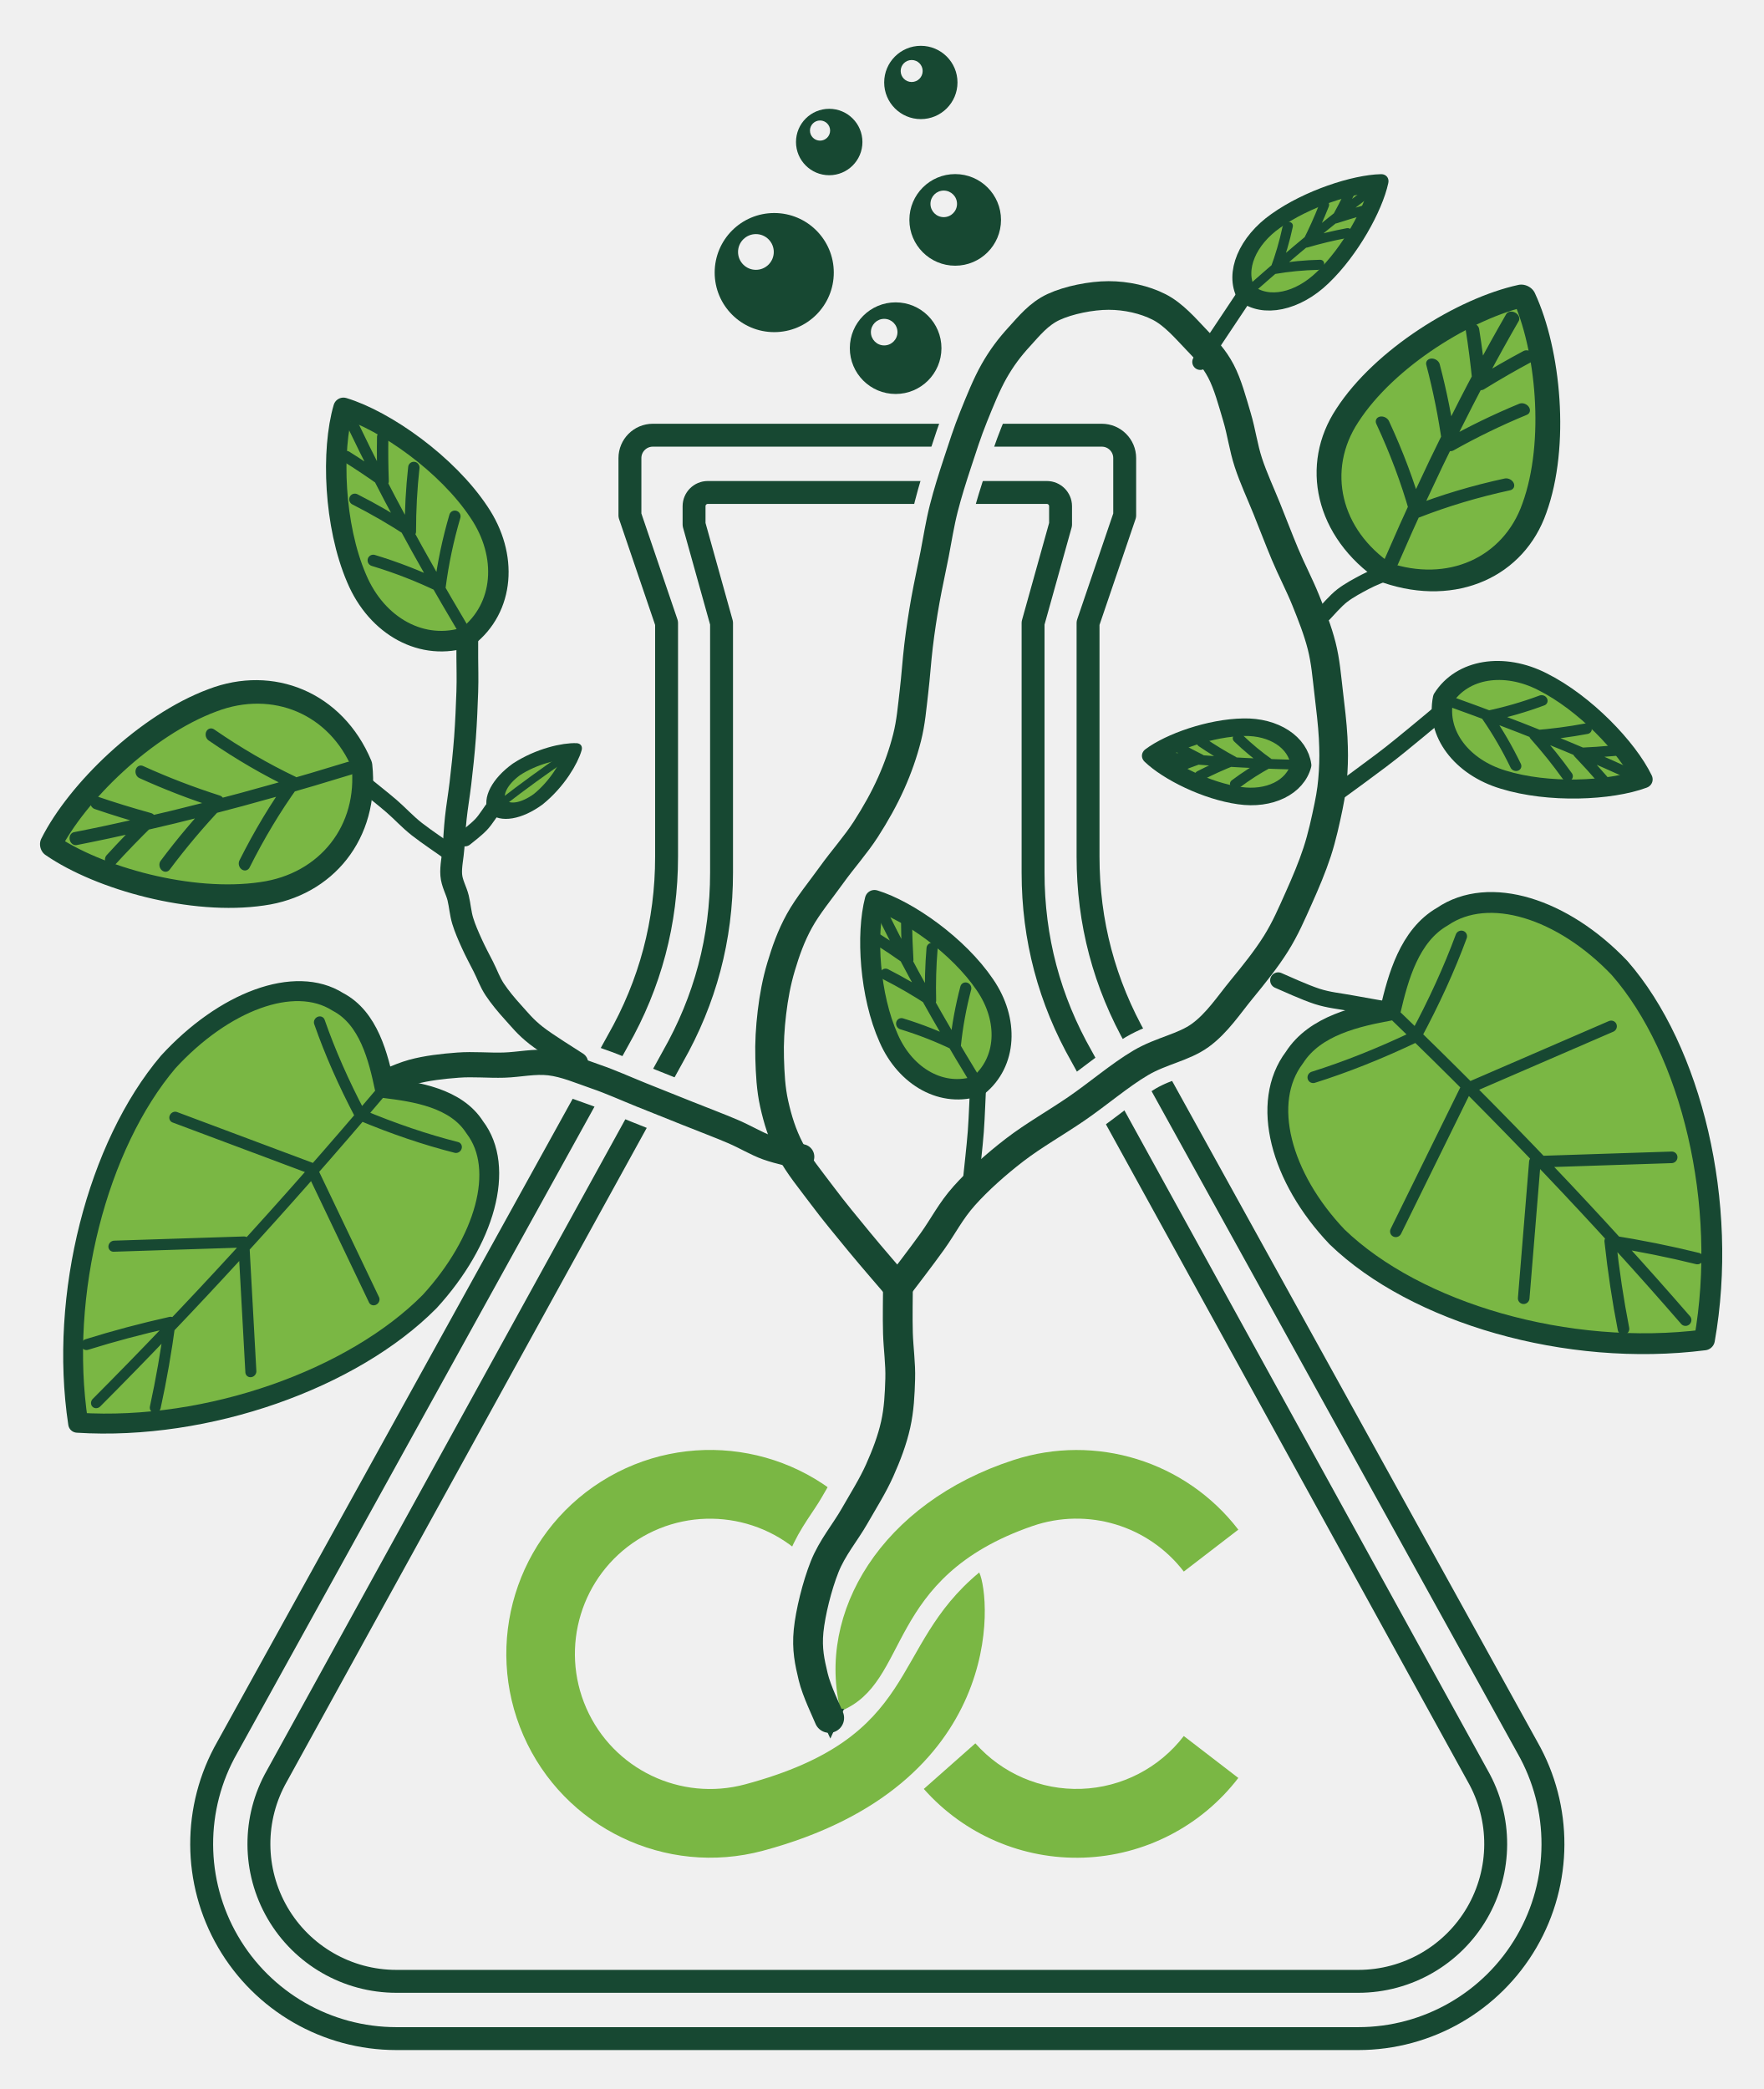
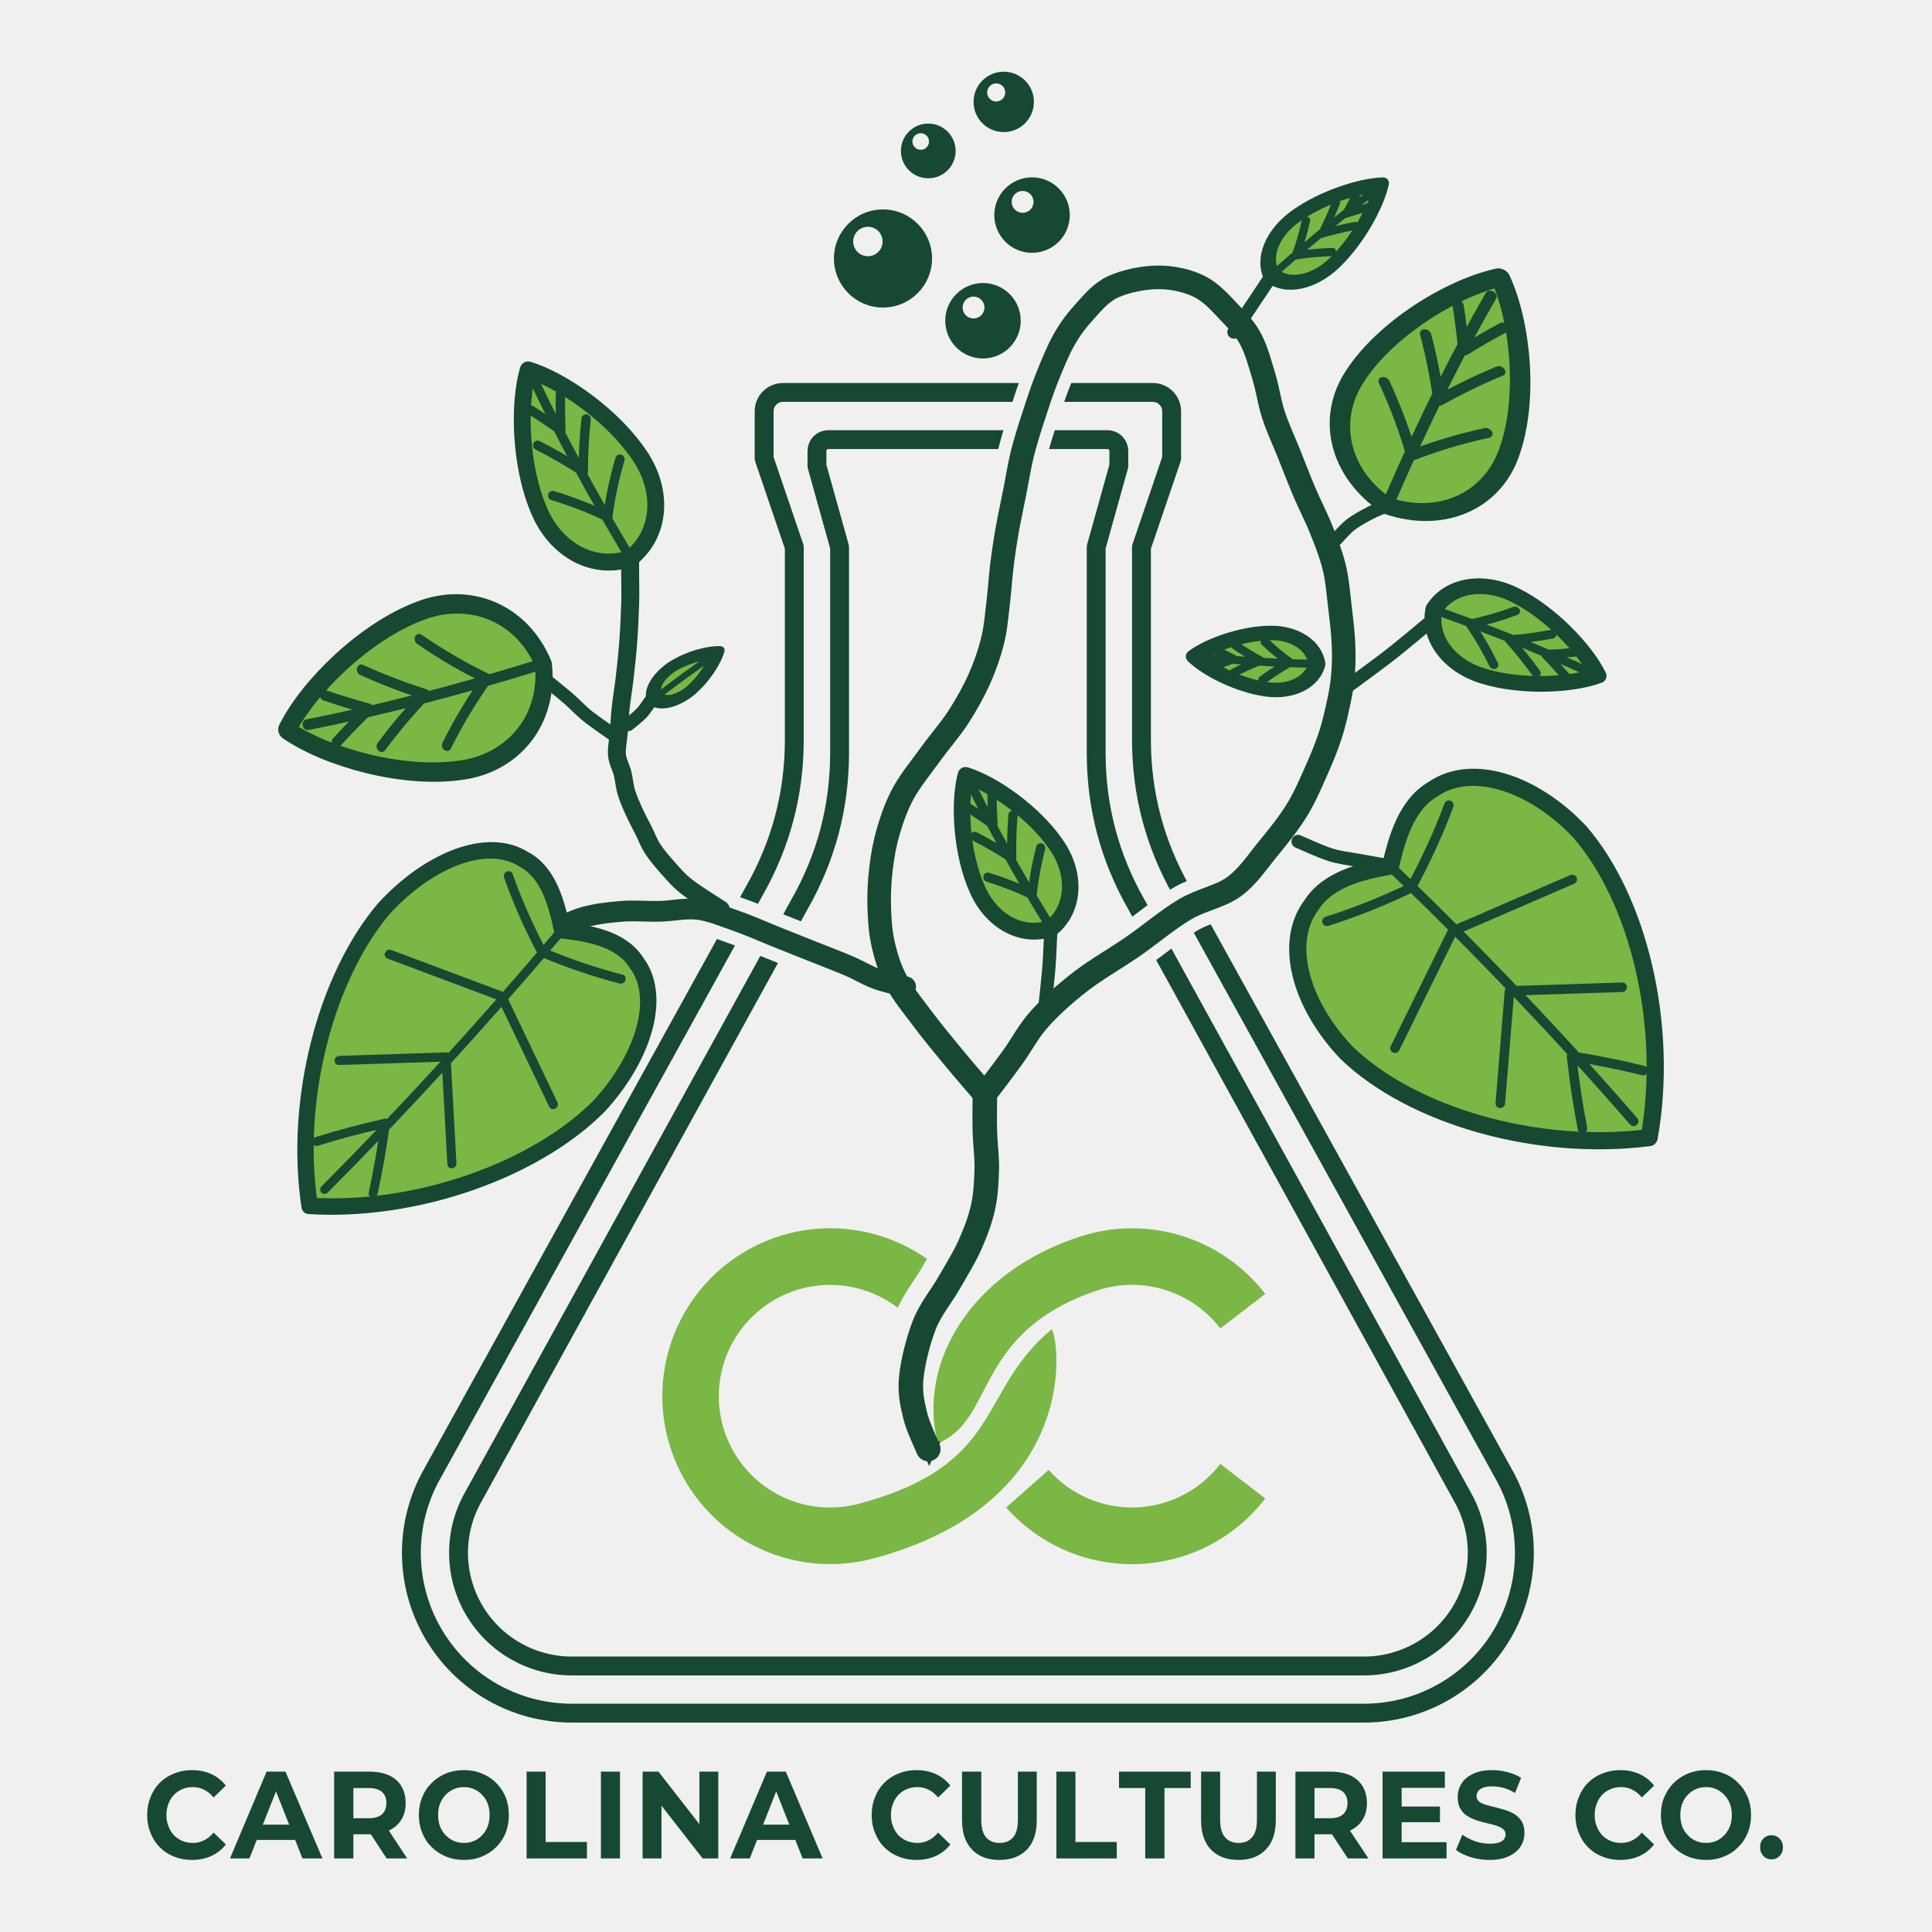
- <svg xmlns="http://www.w3.org/2000/svg" viewBox="130 18 770 912" width="770" height="912" role="img" aria-labelledby="cc-title">
+ <svg xmlns="http://www.w3.org/2000/svg" viewBox="0 0 1024 1024" width="1024" height="1024" role="img" aria-labelledby="cc-title">
  <defs>
    <mask id="cut-flask" maskUnits="userSpaceOnUse" x="0" y="0" width="1024" height="1024">
      <rect x="0" y="0" width="1024" height="1024" fill="#fff" />
      <path id="loop-cut" class="cut" d="M522 580 C519.2 576.7 510.5 566.7 505 560 C499.5 553.3 494 546.7 489 540 C484 533.3 478.5 526.7 475 520 C471.5 513.3 469.5 506.7 468 500 C466.5 493.3 466.2 486.7 466 480 C465.8 473.3 466.2 466.7 467 460 C467.8 453.3 469 446.7 471 440 C473 433.3 475.3 426.7 479 420 C482.7 413.3 488.2 406.7 493 400 C497.8 393.3 503.7 386.7 508 380 C512.3 373.3 516 366.7 519 360 C522 353.3 524.3 346.7 526 340 C527.7 333.3 528.2 326.7 529 320 C529.8 313.3 530.2 306.7 531 300 C531.8 293.3 532.8 286.7 534 280 C535.2 273.3 536.7 266.7 538 260 C539.3 253.3 540.3 246.7 542 240 C543.7 233.3 545.8 226.7 548 220 C550.2 213.3 552.3 206.7 555 200 C557.7 193.3 560.7 185.8 564 180 C567.3 174.2 570.7 169.7 575 165 C579.3 160.3 583.5 155 590 152 C596.5 149 606.3 147 614 147 C621.7 147 629.7 148.8 636 152 C642.3 155.2 647.5 161.3 652 166 C656.5 170.7 660 174.3 663 180 C666 185.7 668 193.3 670 200 C672 206.7 672.8 213.3 675 220 C677.2 226.7 680.3 233.3 683 240 C685.7 246.7 688.2 253.3 691 260 C693.8 266.7 697.3 273.3 700 280 C702.7 286.7 705.3 293.3 707 300 C708.7 306.7 709.2 313.3 710 320 C710.8 326.7 711.7 334.2 712 340 C712.3 345.8 712.3 350 712 355 C711.7 360 711.2 364.2 710 370 C708.8 375.8 707.2 383.3 705 390 C702.8 396.7 700 403.3 697 410 C694 416.7 691.2 423.3 687 430 C682.8 436.7 677.5 443.3 672 450 C666.5 456.7 661.3 464.7 654 470 C646.7 475.3 637 476.7 628 482 C619 487.3 609.2 495.7 600 502 C590.8 508.3 581.2 513.7 573 520 C564.8 526.3 557 533.3 551 540 C545 546.7 541.8 553.3 537 560 C532.2 566.7 524.5 576.7 522 580 Z" pathLength="100" fill="none" stroke="#000" stroke-width="26" stroke-linecap="round" stroke-linejoin="round" />
      <path id="vine-left-cut" class="cut" d="M480 523 C477.5 522.3 470 520.8 465 519 C460 517.2 455.8 514.5 450 512 C444.2 509.5 436.7 506.7 430 504 C423.3 501.3 416.7 498.7 410 496 C403.3 493.3 396.7 490.3 390 488 C383.3 485.7 376.7 482.8 370 482 C363.3 481.2 356.7 482.8 350 483 C343.3 483.2 336.7 482.5 330 483 C323.3 483.5 316.2 484.3 310 486 C303.8 487.7 295.8 491.8 293 493" pathLength="100" fill="none" stroke="#000" stroke-width="25" stroke-linecap="round" stroke-linejoin="round" />
    </mask>
    <mask id="cut-left-c" maskUnits="userSpaceOnUse" x="0" y="0" width="1024" height="1024">
      <rect x="0" y="0" width="1024" height="1024" fill="#fff" />
      <path id="stem-cut" class="cut" d="M483 730 C484.2 725.3 486.7 710.3 490 702 C493.3 693.7 499 687 503 680 C507 673 511 666.7 514 660 C517 653.3 519.5 646.7 521 640 C522.5 633.3 522.8 626.7 523 620 C523.2 613.3 522.2 606.7 522 600 C521.8 593.3 522 583.3 522 580" pathLength="100" fill="none" stroke="#000" stroke-width="33" stroke-linecap="round" stroke-linejoin="round" />
    </mask>
  </defs>
  <g id="flask" fill="none" stroke="#174832" stroke-width="10" stroke-linejoin="round" mask="url(#cut-flask)">
    <path id="flask-outer" class="flask" d="M415 208 H611 A10 10 0 0 1 621 218 V243 L605 290 V392 Q605 435 626.3 472.4 L796.8 780.9 A85 85 0 0 1 723 908 H303 A85 85 0 0 1 229.2 780.9 L399.7 472.4 Q421 435 421 392 V290 L405 243 V218 A10 10 0 0 1 415 208 Z" pathLength="100" />
    <path id="flask-inner" class="flask" d="M439 233 H587 A6 6 0 0 1 593 239 V247 L581 290 V399 Q581 442 602.3 479.4 L775.1 793.3 A60 60 0 0 1 723 883 H303 A60 60 0 0 1 250.9 793.3 L423.7 479.4 Q445 442 445 399 V290 L433 247 V239 A6 6 0 0 1 439 233 Z" pathLength="100" />
  </g>
  <g id="monogram" fill="#7ab744">
    <path id="c-left" d="M507.2 681.6 A89 89 0 1 0 463 826 C569.3 797.5 562.7 715.7 557.5 704.5 C517.7 737.4 532.7 776.2 455.3 797 A59 59 0 1 1 484.5 701.3 Z" mask="url(#cut-left-c)" />
    <path id="c-right-top" d="M670.6 685.8 A89 89 0 0 0 572.5 655.4 C514.8 674.1 486.2 722.1 497 765 C527.9 752.5 515.6 706.7 580.8 684.2 A59 59 0 0 1 646.8 704.1 Z" />
    <path id="c-right-bottom" d="M670.6 794.2 A89 89 0 0 1 533.3 799 L555.8 779.1 A59 59 0 0 0 646.8 775.9 Z" />
  </g>
  <g id="vines">
    <path id="stem" class="vine" d="M492 768 C490.8 765 486.5 756.3 485 750 C483.5 743.7 482.2 738 483 730 C483.8 722 486.7 710.3 490 702 C493.3 693.7 499 687 503 680 C507 673 511 666.7 514 660 C517 653.3 519.5 646.7 521 640 C522.5 633.3 522.8 626.7 523 620 C523.2 613.3 522.2 606.7 522 600 C521.8 593.3 522 583.3 522 580" pathLength="100" fill="none" stroke="#174832" stroke-width="13" stroke-linecap="round" stroke-linejoin="round" />
    <path id="tip" d="M486.5 764 L498.5 764 L492.5 777 Z" fill="#174832" />
    <path id="loop" class="vine" d="M522 580 C519.2 576.7 510.5 566.7 505 560 C499.5 553.3 494 546.7 489 540 C484 533.3 478.5 526.7 475 520 C471.5 513.3 469.5 506.7 468 500 C466.5 493.3 466.2 486.7 466 480 C465.8 473.3 466.2 466.7 467 460 C467.8 453.3 469 446.7 471 440 C473 433.3 475.3 426.7 479 420 C482.7 413.3 488.2 406.7 493 400 C497.8 393.3 503.7 386.7 508 380 C512.3 373.3 516 366.7 519 360 C522 353.3 524.3 346.7 526 340 C527.7 333.3 528.2 326.7 529 320 C529.8 313.3 530.2 306.7 531 300 C531.8 293.3 532.8 286.7 534 280 C535.2 273.3 536.7 266.7 538 260 C539.3 253.3 540.3 246.7 542 240 C543.7 233.3 545.8 226.7 548 220 C550.2 213.3 552.3 206.7 555 200 C557.7 193.3 560.7 185.8 564 180 C567.3 174.2 570.7 169.7 575 165 C579.3 160.3 583.5 155 590 152 C596.5 149 606.3 147 614 147 C621.7 147 629.7 148.8 636 152 C642.3 155.2 647.5 161.3 652 166 C656.5 170.7 660 174.3 663 180 C666 185.7 668 193.3 670 200 C672 206.7 672.8 213.3 675 220 C677.2 226.7 680.3 233.3 683 240 C685.7 246.7 688.2 253.3 691 260 C693.8 266.7 697.3 273.3 700 280 C702.7 286.7 705.3 293.3 707 300 C708.7 306.7 709.2 313.3 710 320 C710.8 326.7 711.7 334.2 712 340 C712.3 345.8 712.3 350 712 355 C711.7 360 711.2 364.2 710 370 C708.8 375.8 707.2 383.3 705 390 C702.8 396.7 700 403.3 697 410 C694 416.7 691.2 423.3 687 430 C682.8 436.7 677.5 443.3 672 450 C666.5 456.7 661.3 464.7 654 470 C646.7 475.3 637 476.7 628 482 C619 487.3 609.2 495.7 600 502 C590.8 508.3 581.2 513.7 573 520 C564.8 526.3 557 533.3 551 540 C545 546.7 541.8 553.3 537 560 C532.2 566.7 524.5 576.7 522 580 Z" pathLength="100" fill="none" stroke="#174832" stroke-width="12.5" stroke-linecap="round" stroke-linejoin="round" />
    <path id="vine-left" class="vine" d="M480 523 C477.5 522.3 470 520.8 465 519 C460 517.2 455.8 514.5 450 512 C444.2 509.5 436.7 506.7 430 504 C423.3 501.3 416.7 498.7 410 496 C403.3 493.3 396.7 490.3 390 488 C383.3 485.7 376.7 482.8 370 482 C363.3 481.2 356.7 482.8 350 483 C343.3 483.2 336.7 482.5 330 483 C323.3 483.5 316.2 484.3 310 486 C303.8 487.7 295.8 491.8 293 493" pathLength="100" fill="none" stroke="#174832" stroke-width="11" stroke-linecap="round" stroke-linejoin="round" />
    <path id="branch-left" class="vine" d="M382 482 C379 480 368.7 473.7 364 470 C359.3 466.3 357 463.3 354 460 C351 456.7 348.2 453.3 346 450 C343.8 446.7 342.7 443.3 341 440 C339.3 436.7 337.5 433.3 336 430 C334.5 426.7 333 423.3 332 420 C331 416.7 330.8 413.3 330 410 C329.2 406.7 327.3 403.7 327 400 C326.7 396.3 327.7 392.2 328 388 C328.3 383.8 328.5 379.7 329 375 C329.5 370.3 330.3 365.8 331 360 C331.7 354.2 332.5 346.7 333 340 C333.5 333.3 333.8 325.8 334 320 C334.2 314.2 334 309 334 305 C334 301 334 297.5 334 296" pathLength="100" fill="none" stroke="#174832" stroke-width="9.5" stroke-linecap="round" stroke-linejoin="round" />
    <g id="petioles">
      <path id="pet-l-mid" class="petiole" d="M326 390 C323.7 388.3 316.2 383.3 312 380 C307.8 376.7 304.7 373.2 301 370 C297.3 366.8 291.8 362.5 290 361" pathLength="100" fill="none" stroke="#174832" stroke-width="7" stroke-linecap="round" stroke-linejoin="round" />
      <path id="pet-l-bud" class="petiole" d="M333 384 C334.2 383 337.8 380.3 340 378 C342.2 375.7 344.3 372 346 370 C347.7 368 349.3 366.7 350 366" pathLength="100" fill="none" stroke="#174832" stroke-width="7" stroke-linecap="round" stroke-linejoin="round" />
      <path id="pet-center" class="petiole" d="M554 532 C554.3 528.7 555.5 518.7 556 512 C556.5 505.3 556.8 495.3 557 492" pathLength="100" fill="none" stroke="#174832" stroke-width="7" stroke-linecap="round" stroke-linejoin="round" />
      <path id="pet-r-big" class="petiole" d="M688 446 C690.8 447.2 699.7 451.3 705 453 C710.3 454.7 714.7 455 720 456 C725.3 457 734.2 458.5 737 459" pathLength="100" fill="none" stroke="#174832" stroke-width="7" stroke-linecap="round" stroke-linejoin="round" />
      <path id="pet-r-mid" class="petiole" d="M714 364 C717.2 361.7 727.3 354.3 733 350 C738.7 345.7 743.5 341.7 748 338 C752.5 334.3 758 329.7 760 328" pathLength="100" fill="none" stroke="#174832" stroke-width="7" stroke-linecap="round" stroke-linejoin="round" />
      <path id="pet-r-upper" class="petiole" d="M708 286 C709.3 284.7 713 280.3 716 278 C719 275.7 722.8 273.7 726 272 C729.2 270.3 733.5 268.7 735 268" pathLength="100" fill="none" stroke="#174832" stroke-width="7" stroke-linecap="round" stroke-linejoin="round" />
      <path id="pet-r-top" class="petiole" d="M654 176 C655.3 174 659.3 168 662 164 C664.7 160 668 155 670 152 C672 149 673.3 147 674 146" pathLength="100" fill="none" stroke="#174832" stroke-width="7" stroke-linecap="round" stroke-linejoin="round" />
    </g>
  </g>
  <g id="leaves">
    <g id="leaf-l-top" class="leaf" transform="translate(334 296) rotate(-118.4) scale(1.136 1.125)">
      <g class="leaf-grow">
        <path class="leaf-shape" d="M0 0 C3 -18 20 -29 40 -27 C62 -25 88 -12 100 0 C88 12 62 25 40 27 C20 29 3 18 0 0 Z" fill="#7ab744" stroke="#174832" stroke-width="7.92" stroke-linejoin="round" />
        <path class="leaf-veins" d="M4 0 Q52 -2 92 0 M22 0 Q33 -8 43 -18 M22 0 Q33 8 43 18 M46 0 Q57 -6 67 -13 M46 0 Q57 6 67 13 M68 0 Q76 -4 83 -8 M68 0 Q76 4 83 8" fill="none" stroke="#174832" stroke-width="4.40" stroke-linecap="round" />
      </g>
    </g>
    <g id="leaf-l-mid" class="leaf" transform="translate(288 352) rotate(165.6) scale(1.404 1.615)">
      <g class="leaf-grow">
        <path class="leaf-shape" d="M0 0 C3 -18 20 -29 40 -27 C62 -25 88 -12 100 0 C88 12 62 25 40 27 C20 29 3 18 0 0 Z" fill="#7ab744" stroke="#174832" stroke-width="6.41" stroke-linejoin="round" />
        <path class="leaf-veins" d="M4 0 Q52 -2 92 0 M22 0 Q33 -8 43 -18 M22 0 Q33 8 43 18 M46 0 Q57 -6 67 -13 M46 0 Q57 6 67 13 M68 0 Q76 -4 83 -8 M68 0 Q76 4 83 8" fill="none" stroke="#174832" stroke-width="3.56" stroke-linecap="round" />
      </g>
    </g>
    <g id="leaf-l-bud" class="leaf" transform="translate(347 370) rotate(-36) scale(0.408 0.269)">
      <g class="leaf-grow">
        <path class="leaf-shape" d="M0 0 C2 -18 18 -30 40 -30 C66 -28 90 -12 100 0 C90 12 66 28 40 30 C18 30 2 18 0 0 Z" fill="#7ab744" stroke="#174832" stroke-width="22.06" stroke-linejoin="round" />
        <path class="leaf-veins" d="M6 0 Q50 -2 90 0" fill="none" stroke="#174832" stroke-width="12.25" stroke-linecap="round" />
      </g>
    </g>
    <g id="leaf-l-big" class="leaf" transform="translate(298 493) rotate(132.5) scale(1.982 1.843)">
      <g class="leaf-grow">
        <path class="leaf-shape" d="M0 0 C-4 -6 -9 -14 -7 -22 C-5 -34 10 -42 28 -42 C52 -41 82 -24 100 0 C82 24 52 41 28 42 C10 42 -5 34 -7 22 C-9 14 -4 6 0 0 Z" fill="#7ab744" stroke="#174832" stroke-width="4.54" stroke-linejoin="round" />
        <path class="leaf-veins" d="M2 0 Q50 -2 94 0 M8 0 Q4 -12 -1 -22 M8 0 Q4 12 -1 22 M24 0 Q30 -16 36 -32 M24 0 Q30 16 36 32 M46 0 Q56 -11 66 -22 M46 0 Q56 11 66 22 M70 0 Q78 -6 86 -11 M70 0 Q78 6 86 11" fill="none" stroke="#174832" stroke-width="2.52" stroke-linecap="round" />
      </g>
    </g>
    <g id="leaf-center" class="leaf" transform="translate(557 492) rotate(-119.1) scale(0.927 0.890)">
      <g class="leaf-grow">
        <path class="leaf-shape" d="M0 0 C3 -18 20 -29 40 -27 C62 -25 88 -12 100 0 C88 12 62 25 40 27 C20 29 3 18 0 0 Z" fill="#7ab744" stroke="#174832" stroke-width="9.71" stroke-linejoin="round" />
        <path class="leaf-veins" d="M4 0 Q52 -2 92 0 M22 0 Q33 -8 43 -18 M22 0 Q33 8 43 18 M46 0 Q57 -6 67 -13 M46 0 Q57 6 67 13 M68 0 Q76 -4 83 -8 M68 0 Q76 4 83 8" fill="none" stroke="#174832" stroke-width="5.40" stroke-linecap="round" />
      </g>
    </g>
    <g id="leaf-r-top" class="leaf" transform="translate(674 146) rotate(-39.6) scale(0.753 0.595)">
      <g class="leaf-grow">
        <path class="leaf-shape" d="M0 0 C3 -18 20 -29 40 -27 C62 -25 88 -12 100 0 C88 12 62 25 40 27 C20 29 3 18 0 0 Z" fill="#7ab744" stroke="#174832" stroke-width="11.95" stroke-linejoin="round" />
        <path class="leaf-veins" d="M4 0 Q52 -2 92 0 M22 0 Q33 -8 43 -18 M22 0 Q33 8 43 18 M46 0 Q57 -6 67 -13 M46 0 Q57 6 67 13 M68 0 Q76 -4 83 -8 M68 0 Q76 4 83 8" fill="none" stroke="#174832" stroke-width="6.64" stroke-linecap="round" />
      </g>
    </g>
    <g id="leaf-r-upper" class="leaf" transform="translate(735 268) rotate(-63.6) scale(1.351 1.688)">
      <g class="leaf-grow">
        <path class="leaf-shape" d="M0 0 C3 -18 20 -29 40 -27 C62 -25 88 -12 100 0 C88 12 62 25 40 27 C20 29 3 18 0 0 Z" fill="#7ab744" stroke="#174832" stroke-width="6.66" stroke-linejoin="round" />
        <path class="leaf-veins" d="M4 0 Q52 -2 92 0 M22 0 Q33 -8 43 -18 M22 0 Q33 8 43 18 M46 0 Q57 -6 67 -13 M46 0 Q57 6 67 13 M68 0 Q76 -4 83 -8 M68 0 Q76 4 83 8" fill="none" stroke="#174832" stroke-width="3.70" stroke-linecap="round" />
      </g>
    </g>
    <g id="leaf-r-neck" class="leaf" transform="translate(698 352) rotate(-176.5) scale(0.651 0.554)">
      <g class="leaf-grow">
        <path class="leaf-shape" d="M0 0 C3 -18 20 -29 40 -27 C62 -25 88 -12 100 0 C88 12 62 25 40 27 C20 29 3 18 0 0 Z" fill="#7ab744" stroke="#174832" stroke-width="13.82" stroke-linejoin="round" />
        <path class="leaf-veins" d="M4 0 Q52 -2 92 0 M22 0 Q33 -8 43 -18 M22 0 Q33 8 43 18 M46 0 Q57 -6 67 -13 M46 0 Q57 6 67 13 M68 0 Q76 -4 83 -8 M68 0 Q76 4 83 8" fill="none" stroke="#174832" stroke-width="7.68" stroke-linecap="round" />
      </g>
    </g>
    <g id="leaf-r-mid" class="leaf" transform="translate(760 323) rotate(21.9) scale(0.938 0.853)">
      <g class="leaf-grow">
        <path class="leaf-shape" d="M0 0 C3 -18 20 -29 40 -27 C62 -25 88 -12 100 0 C88 12 62 25 40 27 C20 29 3 18 0 0 Z" fill="#7ab744" stroke="#174832" stroke-width="9.60" stroke-linejoin="round" />
        <path class="leaf-veins" d="M4 0 Q52 -2 92 0 M22 0 Q33 -8 43 -18 M22 0 Q33 8 43 18 M46 0 Q57 -6 67 -13 M46 0 Q57 6 67 13 M68 0 Q76 -4 83 -8 M68 0 Q76 4 83 8" fill="none" stroke="#174832" stroke-width="5.33" stroke-linecap="round" />
      </g>
    </g>
    <g id="leaf-r-big" class="leaf" transform="translate(737 459) rotate(46.4) scale(1.988 2.027)">
      <g class="leaf-grow">
        <path class="leaf-shape" d="M0 0 C-4 -6 -9 -14 -7 -22 C-5 -34 10 -42 28 -42 C52 -41 82 -24 100 0 C82 24 52 41 28 42 C10 42 -5 34 -7 22 C-9 14 -4 6 0 0 Z" fill="#7ab744" stroke="#174832" stroke-width="4.53" stroke-linejoin="round" />
        <path class="leaf-veins" d="M2 0 Q50 -2 94 0 M8 0 Q4 -12 -1 -22 M8 0 Q4 12 -1 22 M24 0 Q30 -16 36 -32 M24 0 Q30 16 36 32 M46 0 Q56 -11 66 -22 M46 0 Q56 11 66 22 M70 0 Q78 -6 86 -11 M70 0 Q78 6 86 11" fill="none" stroke="#174832" stroke-width="2.52" stroke-linecap="round" />
      </g>
    </g>
  </g>
  <g id="bubbles">
    <path class="bubble" style="--i:0" fill-rule="evenodd" fill="#174832" d="M516 54 a16 16 0 1 0 32 0 a16 16 0 1 0 -32 0 Z M523.2 49 a4.8 4.8 0 1 0 9.6 0 a4.8 4.8 0 1 0 -9.6 0 Z" />
    <path class="bubble" style="--i:1" fill-rule="evenodd" fill="#174832" d="M477.5 80 a14.5 14.5 0 1 0 29 0 a14.5 14.5 0 1 0 -29 0 Z M483.6 75 a4.4 4.4 0 1 0 8.8 0 a4.4 4.4 0 1 0 -8.8 0 Z" />
    <path class="bubble" style="--i:2" fill-rule="evenodd" fill="#174832" d="M527 114 a20 20 0 1 0 40 0 a20 20 0 1 0 -40 0 Z M536.2 107 a5.8 5.8 0 1 0 11.6 0 a5.8 5.8 0 1 0 -11.6 0 Z" />
    <path class="bubble" style="--i:3" fill-rule="evenodd" fill="#174832" d="M442 137 a26 26 0 1 0 52 0 a26 26 0 1 0 -52 0 Z M452.2 128 a7.8 7.8 0 1 0 15.6 0 a7.8 7.8 0 1 0 -15.6 0 Z" />
    <path class="bubble" style="--i:4" fill-rule="evenodd" fill="#174832" d="M501 170 a20 20 0 1 0 40 0 a20 20 0 1 0 -40 0 Z M510.2 163 a5.8 5.8 0 1 0 11.6 0 a5.8 5.8 0 1 0 -11.6 0 Z" />
  </g>
+   <g id="wordmark">
+     <path d="M101.7 985.8Q96.6 985.8 92.2 984Q87.9 982.3 84.7 979.1Q81.5 975.9 79.8 971.5Q78 967.2 78 962Q78 956.8 79.8 952.5Q81.5 948.1 84.7 944.9Q87.9 941.7 92.3 940Q96.6 938.2 101.7 938.2Q107.4 938.2 112 940.3Q116.6 942.4 119.7 946.4L113.2 952.7Q111 950 108.2 948.6Q105.5 947.2 102.2 947.2Q99.1 947.2 96.6 948.3Q94 949.4 92.2 951.3Q90.3 953.3 89.3 956Q88.2 958.7 88.2 962Q88.2 965.3 89.3 968Q90.3 970.7 92.2 972.7Q94 974.6 96.6 975.7Q99.1 976.8 102.2 976.8Q105.5 976.8 108.2 975.4Q111 974 113.2 971.3L119.7 977.6Q116.6 981.6 112 983.7Q107.4 985.8 101.7 985.8ZM121.9 985 141.3 939H151.3L170.9 985H160.3L144.3 944.4H148.3L132.2 985ZM131.6 975.2 134.3 967.1H156.8L159.5 975.2ZM177.1 985V939H195.8Q204.9 939 210 943.4Q215 947.9 215 955.7Q215 960.8 212.7 964.5Q210.4 968.2 206.2 970.2Q201.9 972.2 196 972.2H182.7L187.3 967.5V985ZM204.9 985 194 968.3H204.8L215.8 985ZM187.3 968.7 182.7 963.7H195.5Q200.1 963.7 202.5 961.6Q204.8 959.4 204.8 955.7Q204.8 951.9 202.5 949.8Q200.1 947.7 195.5 947.7H182.7L187.3 942.6ZM245.9 985.8Q240.7 985.8 236.4 984Q232 982.2 228.8 979Q225.5 975.8 223.8 971.5Q222 967.1 222 962Q222 956.8 223.8 952.5Q225.5 948.2 228.8 945Q232 941.8 236.3 940Q240.7 938.2 245.9 938.2Q251.1 938.2 255.4 940Q259.7 941.7 263 945Q266.2 948.2 268 952.5Q269.7 956.8 269.7 962Q269.7 967.2 268 971.5Q266.2 975.8 263 979Q259.7 982.3 255.4 984Q251.1 985.8 245.9 985.8ZM245.9 976.8Q248.8 976.8 251.3 975.7Q253.8 974.6 255.6 972.6Q257.5 970.7 258.5 968Q259.5 965.3 259.5 962Q259.5 958.7 258.5 956Q257.5 953.3 255.6 951.4Q253.8 949.4 251.3 948.3Q248.8 947.2 245.9 947.2Q242.9 947.2 240.5 948.3Q238 949.4 236.1 951.4Q234.3 953.3 233.2 956Q232.2 958.7 232.2 962Q232.2 965.2 233.2 968Q234.3 970.7 236.1 972.6Q238 974.6 240.5 975.7Q242.9 976.8 245.9 976.8ZM279.1 985V939H289.2V976.3H311.1V985ZM318.5 985V939H328.6V985ZM340.6 985V939H349L374.8 972.1H370.7V939H380.7V985H372.4L346.6 951.9H350.6V985ZM387 985 406.5 939H416.5L436 985H425.4L409.4 944.4H413.4L397.4 985ZM396.8 975.2 399.4 967.1H421.9L424.6 975.2ZM485.7 985.8Q480.6 985.8 476.2 984Q471.9 982.3 468.7 979.1Q465.5 975.9 463.8 971.5Q462 967.2 462 962Q462 956.8 463.8 952.5Q465.5 948.1 468.7 944.9Q471.9 941.7 476.3 940Q480.6 938.2 485.7 938.2Q491.4 938.2 496 940.3Q500.6 942.4 503.7 946.4L497.2 952.7Q495 950 492.2 948.6Q489.5 947.2 486.2 947.2Q483.1 947.2 480.6 948.3Q478 949.4 476.2 951.3Q474.3 953.3 473.3 956Q472.2 958.7 472.2 962Q472.2 965.3 473.3 968Q474.3 970.7 476.2 972.7Q478 974.6 480.6 975.7Q483.1 976.8 486.2 976.8Q489.5 976.8 492.2 975.4Q495 974 497.2 971.3L503.7 977.6Q500.6 981.6 496 983.7Q491.4 985.8 485.7 985.8ZM529.7 985.8Q520.4 985.8 515.2 980.3Q509.9 974.9 509.9 964.7V939H520.1V964.4Q520.1 970.9 522.6 973.8Q525.2 976.8 529.8 976.8Q534.4 976.8 537 973.8Q539.5 970.9 539.5 964.4V939H549.5V964.7Q549.5 974.9 544.3 980.3Q539 985.8 529.7 985.8ZM559.9 985V939H570V976.3H591.9V985ZM607 985V947.7H593.1V939H631.1V947.7H617.2V985ZM656.4 985.8Q647.1 985.8 641.8 980.3Q636.6 974.9 636.6 964.7V939H646.7V964.4Q646.7 970.9 649.3 973.8Q651.9 976.8 656.5 976.8Q661.1 976.8 663.6 973.8Q666.2 970.9 666.2 964.4V939H676.2V964.7Q676.2 974.9 670.9 980.3Q665.7 985.8 656.4 985.8ZM686.6 985V939H705.2Q714.4 939 719.4 943.4Q724.5 947.9 724.5 955.7Q724.5 960.8 722.2 964.5Q719.9 968.2 715.6 970.2Q711.3 972.2 705.5 972.2H692.2L696.7 967.5V985ZM714.4 985 703.4 968.3H714.2L725.3 985ZM696.7 968.7 692.2 963.7H704.9Q709.6 963.7 711.9 961.6Q714.2 959.4 714.2 955.7Q714.2 951.9 711.9 949.8Q709.6 947.7 704.9 947.7H692.2L696.7 942.6ZM732.8 985V939H765.8V947.6H742.9V976.4H766.7V985ZM742.1 965.8V957.5H763.2V965.8ZM789.5 985.8Q784.3 985.8 779.4 984.3Q774.6 982.8 771.7 980.5L775.1 972.4Q777.9 974.5 781.8 975.9Q785.6 977.2 789.5 977.2Q792.6 977.2 794.4 976.6Q796.2 976 797.1 974.9Q798 973.7 798 972.3Q798 970.5 796.6 969.4Q795.2 968.3 793 967.6Q790.7 966.9 788 966.3Q785.3 965.7 782.6 964.8Q779.8 963.9 777.6 962.4Q775.3 961 774 958.6Q772.6 956.2 772.6 952.5Q772.6 948.6 774.6 945.4Q776.6 942.1 780.7 940.2Q784.8 938.2 791 938.2Q795.1 938.2 799.1 939.3Q803.1 940.3 806.2 942.3L803 950.3Q800 948.5 796.9 947.6Q793.8 946.8 790.9 946.8Q788 946.8 786.1 947.5Q784.3 948.2 783.4 949.4Q782.6 950.5 782.6 952Q782.6 953.8 784 954.9Q785.4 956 787.6 956.6Q789.9 957.3 792.6 957.9Q795.3 958.6 798 959.4Q800.7 960.3 803 961.7Q805.2 963.2 806.6 965.5Q808 967.9 808 971.5Q808 975.4 806 978.6Q803.9 981.9 799.8 983.8Q795.7 985.8 789.5 985.8ZM858.7 985.8Q853.6 985.8 849.2 984Q844.9 982.3 841.7 979.1Q838.5 975.9 836.8 971.5Q835 967.2 835 962Q835 956.8 836.8 952.5Q838.5 948.1 841.7 944.9Q844.9 941.7 849.3 940Q853.6 938.2 858.7 938.2Q864.4 938.2 869 940.3Q873.6 942.4 876.7 946.4L870.2 952.7Q868 950 865.2 948.6Q862.5 947.2 859.2 947.2Q856.1 947.2 853.6 948.3Q851 949.4 849.2 951.3Q847.3 953.3 846.3 956Q845.2 958.7 845.2 962Q845.2 965.3 846.3 968Q847.3 970.7 849.2 972.7Q851 974.6 853.6 975.7Q856.1 976.8 859.2 976.8Q862.5 976.8 865.2 975.4Q868 974 870.2 971.3L876.7 977.6Q873.6 981.6 869 983.7Q864.4 985.8 858.7 985.8ZM904.3 985.8Q899.1 985.8 894.7 984Q890.3 982.2 887.1 979Q883.9 975.8 882.1 971.5Q880.3 967.1 880.3 962Q880.3 956.8 882.1 952.5Q883.9 948.2 887.1 945Q890.4 941.8 894.7 940Q899.1 938.2 904.3 938.2Q909.4 938.2 913.8 940Q918.1 941.7 921.3 945Q924.6 948.2 926.3 952.5Q928.1 956.8 928.1 962Q928.1 967.2 926.3 971.5Q924.6 975.8 921.3 979Q918.1 982.3 913.8 984Q909.4 985.8 904.3 985.8ZM904.3 976.8Q907.2 976.8 909.7 975.7Q912.1 974.6 914 972.6Q915.8 970.7 916.9 968Q917.9 965.3 917.9 962Q917.9 958.7 916.9 956Q915.8 953.3 914 951.4Q912.1 949.4 909.7 948.3Q907.2 947.2 904.3 947.2Q901.3 947.2 898.8 948.3Q896.3 949.4 894.5 951.4Q892.6 953.3 891.6 956Q890.6 958.7 890.6 962Q890.6 965.2 891.6 968Q892.6 970.7 894.5 972.6Q896.3 974.6 898.8 975.7Q901.3 976.8 904.3 976.8ZM938.9 985.5Q936.4 985.5 934.6 983.7Q932.9 981.9 932.9 979.1Q932.9 976.2 934.6 974.5Q936.4 972.7 938.9 972.7Q941.5 972.7 943.2 974.5Q945 976.2 945 979.1Q945 981.9 943.2 983.7Q941.5 985.5 938.9 985.5Z" fill="#174832" />
+   </g>
</svg>
